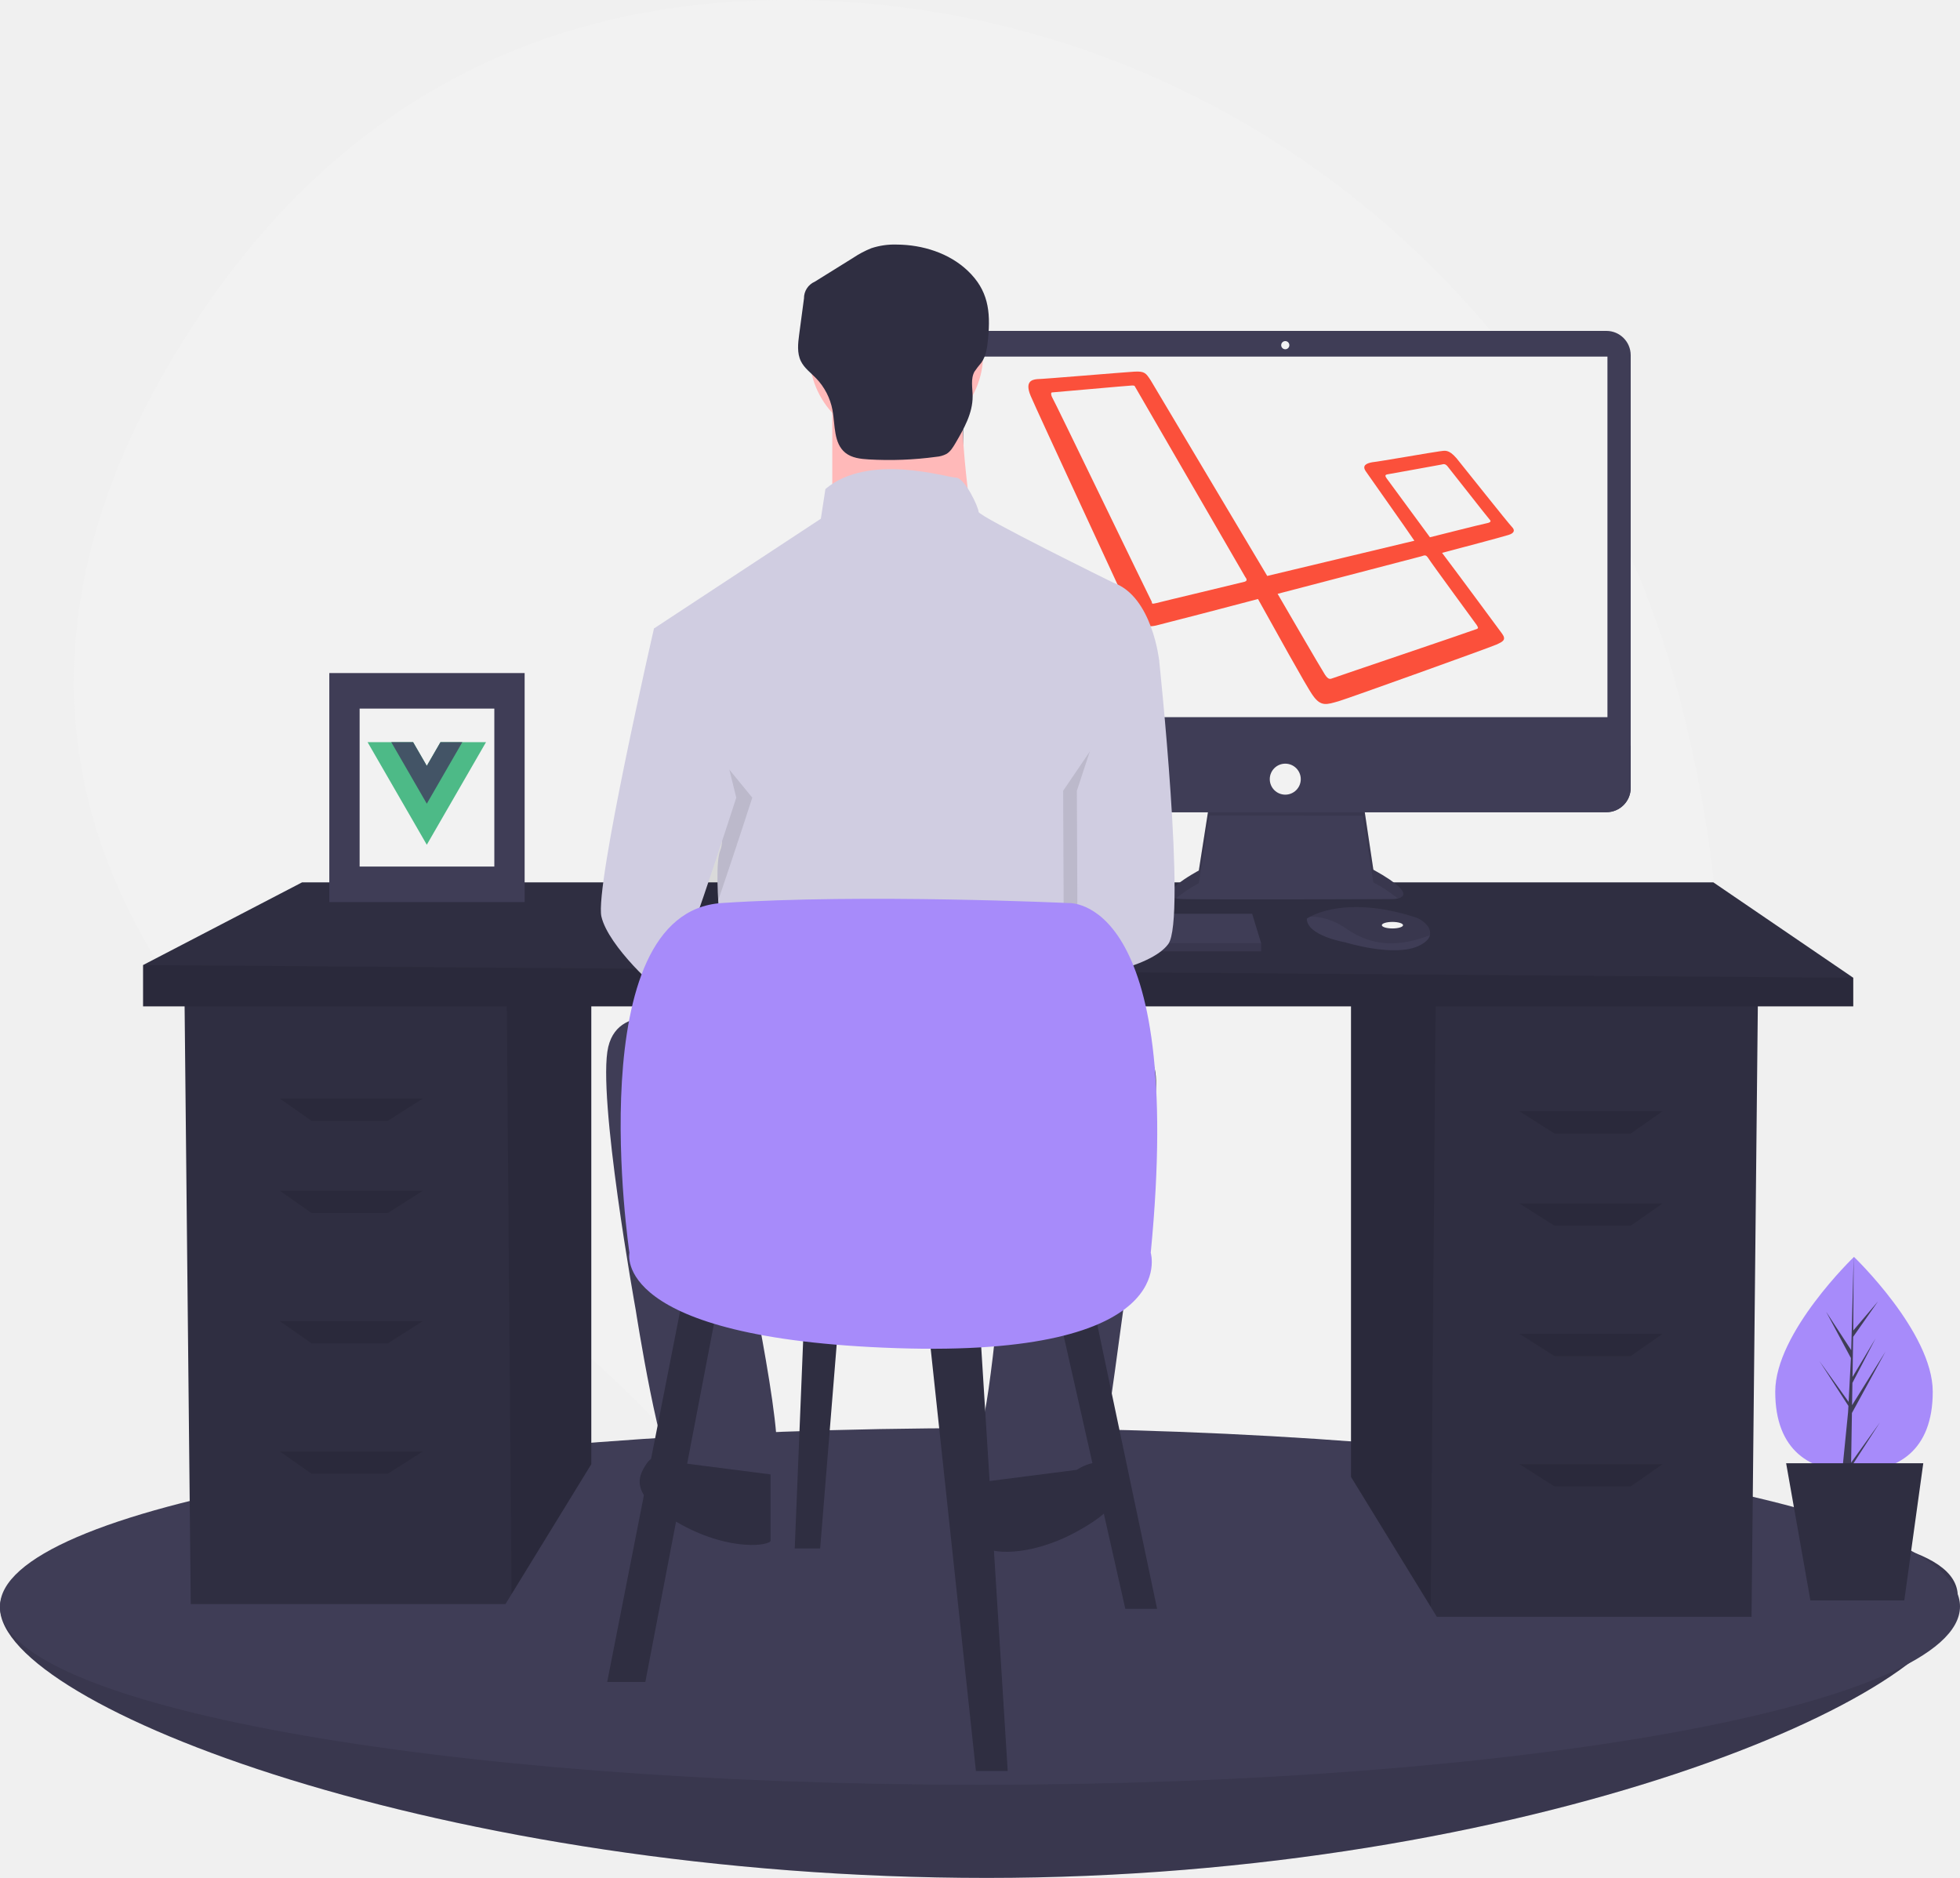
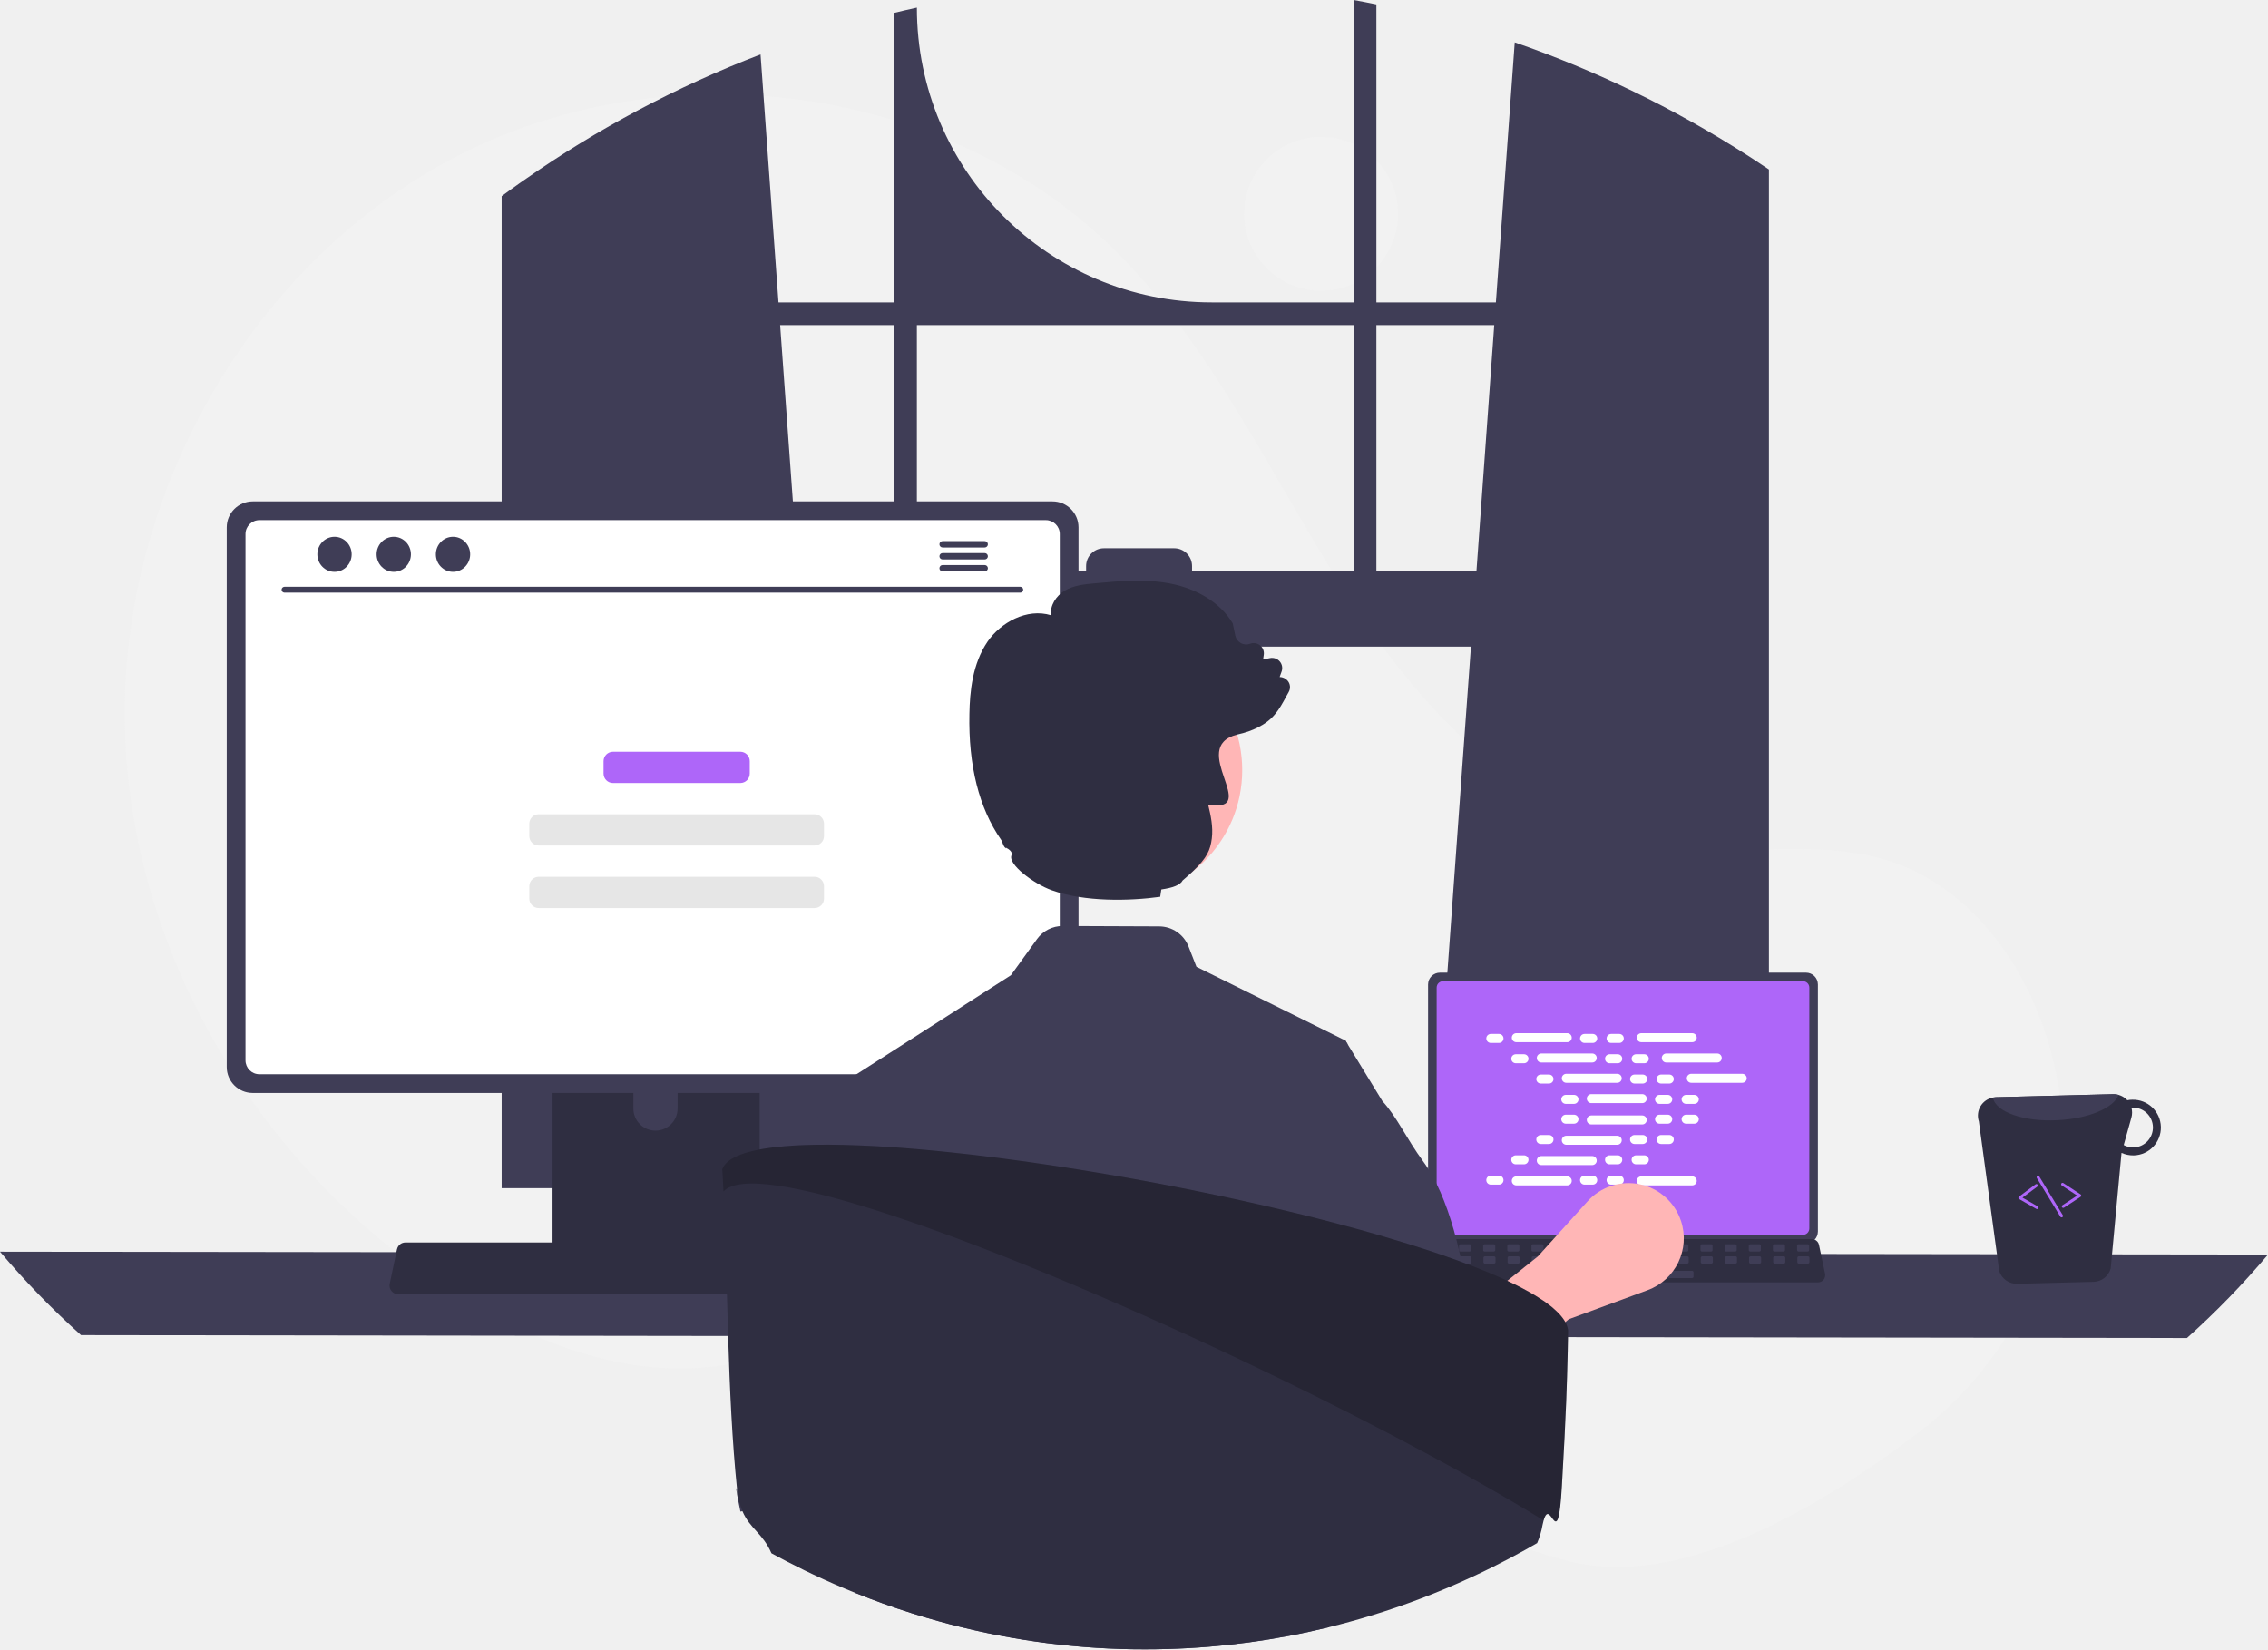
- <svg xmlns="http://www.w3.org/2000/svg" data-name="Layer 1" width="863" height="826.714" viewBox="0 0 863 826.714">
-   <path d="M908.585,346.03C863.668,169.408,708.468,41.912,526.296,36.799,429.988,34.095,328.644,66.036,254.859,177.81c-131.9,199.808,8.106,337.882,105.713,403.492a610.758,610.758,0,0,1,126.241,113.465c65.931,78.238,192.767,175.459,343.823,23.128C940.122,607.486,938.503,463.677,908.585,346.03Z" transform="translate(-168.5 -36.64287)" fill="#f2f2f2" />
-   <path d="M1030.5,739.357c0,43.354-189.189,124-427.5,124s-434.5-75.646-434.5-119,196.189-38,434.5-38S1030.5,696.003,1030.5,739.357Z" transform="translate(-168.5 -36.64287)" fill="#3f3d56" />
-   <path d="M1030.5,739.357c0,43.354-189.189,124-427.5,124s-434.5-75.646-434.5-119,196.189-38,434.5-38S1030.5,696.003,1030.5,739.357Z" transform="translate(-168.5 -36.64287)" opacity="0.1" />
-   <ellipse cx="431.5" cy="707.214" rx="431.5" ry="78.5" fill="#3f3d56" />
-   <polygon points="594.859 440.238 594.859 650.182 629.976 707.413 632.649 711.766 771.212 711.766 774.011 440.238 594.859 440.238" fill="#2f2e41" />
-   <polygon points="594.859 440.238 594.859 650.182 629.976 707.413 632.131 440.238 594.859 440.238" opacity="0.1" />
-   <polygon points="260.348 434.639 260.348 644.583 225.231 701.814 222.558 706.167 83.994 706.167 81.195 434.639 260.348 434.639" fill="#2f2e41" />
-   <polygon points="260.348 434.639 260.348 644.583 225.231 701.814 223.075 434.639 260.348 434.639" opacity="0.1" />
-   <polygon points="816 430.44 816 443.037 63 443.037 63 424.842 132.981 388.452 754.416 388.452 816 430.44" fill="#2f2e41" />
-   <polygon points="816 430.44 816 443.037 63 443.037 63 424.842 816 430.44" opacity="0.1" />
-   <polygon points="170.771 493.424 137.18 493.424 123.184 483.626 186.167 483.626 170.771 493.424" opacity="0.1" />
-   <polygon points="170.771 534.013 137.18 534.013 123.184 524.215 186.167 524.215 170.771 534.013" opacity="0.1" />
-   <polygon points="170.771 591.398 137.18 591.398 123.184 581.6 186.167 581.6 170.771 591.398" opacity="0.1" />
-   <polygon points="170.771 648.782 137.18 648.782 123.184 638.985 186.167 638.985 170.771 648.782" opacity="0.1" />
-   <polygon points="684.435 499.022 718.026 499.022 732.022 489.225 669.039 489.225 684.435 499.022" opacity="0.1" />
-   <polygon points="684.435 539.611 718.026 539.611 732.022 529.814 669.039 529.814 684.435 539.611" opacity="0.1" />
-   <polygon points="684.435 596.996 718.026 596.996 732.022 587.199 669.039 587.199 684.435 596.996" opacity="0.1" />
-   <polygon points="684.435 654.381 718.026 654.381 732.022 644.583 669.039 644.583 684.435 654.381" opacity="0.1" />
-   <path d="M701.016,390.069,696.347,419.877s-22.984,12.21-6.823,12.569,92.296,0,92.296,0,14.724,0-8.619-12.929l-4.669-31.244Z" transform="translate(-168.5 -36.64287)" fill="#3f3d56" />
-   <path d="M686.273,432.123a63.569,63.569,0,0,1,10.074-6.669l4.669-29.808,67.516.064,4.669,29.385a61.304,61.304,0,0,1,10.788,7.099c2.998-.684,6.274-3.226-10.788-12.676l-4.669-31.244-67.516,1.796L696.347,419.877S677.034,430.139,686.273,432.123Z" transform="translate(-168.5 -36.64287)" opacity="0.1" />
-   <rect x="413.824" y="145.672" width="304.18" height="211.885" rx="10.695" fill="#3f3d56" />
-   <rect x="424.059" y="156.984" width="283.71" height="158.734" fill="#f2f2f2" />
-   <circle cx="565.914" cy="151.957" r="1.796" fill="#f2f2f2" />
-   <path d="M886.505,364.931v18.574a10.693,10.693,0,0,1-10.695,10.695H593.019a10.693,10.693,0,0,1-10.695-10.695v-18.574Z" transform="translate(-168.5 -36.64287)" fill="#3f3d56" />
-   <circle cx="565.914" cy="343.012" r="6.823" fill="#f2f2f2" />
-   <polygon points="555.281 415.196 555.281 418.788 362.071 418.788 362.071 415.915 362.337 415.196 367.099 402.268 551.331 402.268 555.281 415.196" fill="#3f3d56" />
-   <path d="M798.135,448.323c-.352,1.505-1.681,3.092-4.683,4.593-10.774,5.387-32.681-1.437-32.681-1.437s-16.879-2.873-16.879-10.415a13.468,13.468,0,0,1,1.48-.88c4.53-2.396,19.548-8.31,46.178.25a11.106,11.106,0,0,1,5.062,3.317A5.296,5.296,0,0,1,798.135,448.323Z" transform="translate(-168.5 -36.64287)" fill="#3f3d56" />
-   <path d="M798.135,448.323c-13.187,5.053-24.941,5.43-37.004-2.948-6.084-4.223-11.611-5.268-15.758-5.189,4.53-2.396,19.548-8.31,46.178.25a11.106,11.106,0,0,1,5.062,3.317A5.296,5.296,0,0,1,798.135,448.323Z" transform="translate(-168.5 -36.64287)" opacity="0.1" />
-   <ellipse cx="613.101" cy="407.296" rx="4.669" ry="1.437" fill="#f2f2f2" />
-   <polygon points="555.281 415.196 555.281 418.788 362.071 418.788 362.071 415.915 362.337 415.196 555.281 415.196" opacity="0.1" />
-   <path d="M834.194,268.594c-1.524-1.524-21.087-26.169-24.39-30.234-3.557-4.065-5.081-3.303-7.368-3.049s-26.931,4.573-29.725,4.827c-2.795.508-4.573,1.524-2.795,4.065,1.524,2.287,17.784,25.152,21.341,30.488l-64.786,15.498-51.321-86.128c-2.033-3.049-2.541-4.065-7.114-3.811s-40.396,3.303-42.937,3.303c-2.541.254-5.335,1.27-2.795,7.368s43.191,93.496,44.207,96.036,4.065,6.606,10.925,5.081c7.114-1.778,31.504-8.13,44.969-11.687,7.114,12.703,21.341,38.618,24.136,42.429,3.557,5.081,6.098,4.065,11.433,2.541,4.319-1.27,66.565-23.628,69.359-24.898s4.573-2.033,2.541-4.827c-1.524-2.033-17.784-24.136-26.423-35.569,5.843-1.524,26.931-7.114,29.217-7.876,2.541-.762,3.049-2.033,1.524-3.557ZM716.562,292.73c-.762.254-37.093,8.892-38.872,9.4-2.033.508-2.033.254-2.033-.508-.508-.762-43.191-89.176-43.953-90.193-.508-1.016-.508-2.033,0-2.033s34.299-3.049,35.315-3.049c1.27,0,1.016.254,1.524,1.016,0,0,47.51,82.063,48.272,83.333,1.016,1.27.508,1.778-.254,2.033Zm102.134,19.055c.508,1.016,1.27,1.524-.762,2.033-1.778.762-61.229,20.833-62.5,21.341s-2.033.762-3.557-1.524-20.833-35.569-20.833-35.569l63.262-16.514c1.524-.508,2.033-.762,3.049.762,1.016,1.778,20.833,28.709,21.341,29.471Zm4.065-44.715c-1.524.254-24.644,6.098-24.644,6.098l-19.055-25.915c-.508-.762-1.016-1.524.254-1.778s22.866-4.065,23.882-4.319,1.778-.508,3.049,1.27c1.27,1.524,17.53,22.358,18.293,23.12s-.254,1.27-1.778,1.524Z" transform="translate(-168.5 -36.64287)" fill="#fb503b" />
-   <circle cx="394.639" cy="155.895" r="38.247" fill="#ffb9b9" />
-   <path d="M534.957,211.661v60.389h62.402s-8.052-50.325-4.026-65.422Z" transform="translate(-168.5 -36.64287)" fill="#ffb9b9" />
-   <path d="M658.756,293.187s-59.383-29.188-59.383-31.201-6.039-15.097-10.065-15.097-38.247-11.071-57.37,5.032l-2.013,13.084-73.474,48.312,20.13,73.474s13.084,14.091,9.058,24.156,3.019,61.396,3.019,61.396l158.019-5.032V398.868s5.032-16.104,8.052-21.136,0-20.13,0-20.13l24.156-30.195S675.866,299.225,658.756,293.187Z" transform="translate(-168.5 -36.64287)" fill="#d0cde1" />
-   <path d="M458.967,337.975l4.529-24.659S437.328,427.05,440.347,440.134s25.162,33.214,28.182,34.221,31.201-86.558,31.201-86.558Z" transform="translate(-168.5 -36.64287)" opacity="0.1" />
-   <path d="M473.561,310.297l-17.11,3.019S430.282,427.05,433.302,440.134s25.162,33.214,28.182,34.221,31.201-86.558,31.201-86.558Z" transform="translate(-168.5 -36.64287)" fill="#d0cde1" />
-   <path d="M664.291,344.014l8.555-16.607s12.078,113.734,4.026,124.805-39.903,15.214-39.903,15.214l-.357-82.649Z" transform="translate(-168.5 -36.64287)" opacity="0.1" />
-   <path d="M665.801,314.323l13.084,13.084s12.078,113.734,4.026,124.805-39.903,15.214-39.903,15.214l-.357-82.649Z" transform="translate(-168.5 -36.64287)" fill="#d0cde1" />
-   <path d="M470.542,487.439s-29.188-11.071-34.221,10.065S448.399,613.251,448.399,613.251s11.071,71.461,18.117,73.474,38.247,3.019,43.279-6.039-15.097-101.656-15.097-101.656l116.753-2.013s-7.045,80.519-11.071,87.565-4.026,31.201,0,31.201,48.312-2.013,51.331-8.052,20.13-141.915,20.13-141.915,14.091-47.305-2.013-44.286S470.542,487.439,470.542,487.439Z" transform="translate(-168.5 -36.64287)" fill="#3f3d56" />
-   <path d="M642.652,683.705s10.065-7.045,15.097,0,7.045,15.097-15.097,27.175-39.253,9.058-39.253,7.045V688.738Z" transform="translate(-168.5 -36.64287)" fill="#2f2e41" />
-   <path d="M468.529,680.686s-10.065-7.045-15.097,0S446.386,695.783,468.529,707.861s39.253,9.058,39.253,7.045V685.718Z" transform="translate(-168.5 -36.64287)" fill="#2f2e41" />
-   <path d="M563.387,144.312a32.348,32.348,0,0,0-11.234,1.601,43.428,43.428,0,0,0-8.003,4.234L527.265,160.648a7.908,7.908,0,0,0-4.766,7.37l-2.11,15.802c-.532,3.988-1.023,8.252.762,11.858,1.49,3.009,4.331,5.069,6.668,7.48a27.456,27.456,0,0,1,7.236,14.061c1.208,6.598.435,14.543,5.656,18.753,2.827,2.28,6.68,2.711,10.306,2.923a153.786,153.786,0,0,0,29.701-1.143,11.819,11.819,0,0,0,4.487-1.257c1.775-1.05,2.892-2.903,3.937-4.681,3.771-6.42,7.657-13.249,7.616-20.694-.02-3.683-.963-7.639.806-10.87a42.497,42.497,0,0,1,3.038-3.945c2.19-3.077,2.616-7.03,2.973-10.79,1.14-12.009-.052-21.147-8.902-29.606C586.41,148.011,574.654,144.385,563.387,144.312Z" transform="translate(-168.5 -36.64287)" fill="#2f2e41" />
-   <polygon points="300.937 569.703 267.346 740.458 284.141 740.458 316.333 572.503 300.937 569.703" fill="#2f2e41" />
-   <polygon points="408.708 583.7 429.703 779.648 443.699 779.648 431.102 578.101 408.708 583.7" fill="#2f2e41" />
-   <polygon points="466.093 578.101 495.485 708.267 509.481 708.267 481.489 575.302 466.093 578.101" fill="#2f2e41" />
-   <polygon points="354.123 578.101 349.924 681.674 361.121 681.674 369.519 578.101 354.123 578.101" fill="#2f2e41" />
-   <path d="M445.643,588.151s-22.394-149.76,40.589-153.959,152.559,0,152.559,0,51.786-4.199,36.39,153.959c0,0,13.996,46.188-111.97,41.989S445.643,588.151,445.643,588.151Z" transform="translate(-168.5 -36.64287)" fill="#a78bfa" />
-   <path d="M1019.5,649.308c0,26.115-15.525,35.234-34.676,35.234s-34.676-9.118-34.676-35.234,34.676-59.338,34.676-59.338S1019.5,623.193,1019.5,649.308Z" transform="translate(-168.5 -36.64287)" fill="#a78bfa" />
-   <polygon points="815.416 622.048 830.195 595.009 815.471 618.619 815.631 608.792 825.817 589.229 815.673 606.191 815.96 588.516 826.868 572.942 816.005 585.737 816.185 553.327 815.106 594.394 804.06 577.487 814.972 597.859 813.939 617.599 813.908 617.075 801.123 599.212 813.869 618.926 813.74 621.395 813.717 621.432 813.728 621.635 811.106 647.977 814.609 647.977 815.029 645.849 827.744 626.182 815.06 643.904 815.416 622.048" fill="#3f3d56" />
-   <polygon points="838.47 704.549 797.129 704.549 786.445 644.163 846.831 644.163 838.47 704.549" fill="#2f2e41" />
-   <rect x="145" y="296.3" width="86" height="100.828" fill="#3f3d56" />
-   <rect x="158.345" y="311.946" width="59.31" height="69.536" fill="#f2f2f2" />
-   <path d="M362.444,363.357l-6.023,10.431-6.023-10.431H330.343l26.079,45.17L382.5,363.357Z" transform="translate(-168.5 -36.64287)" fill="#4dba87" />
-   <path d="M362.444,363.357l-6.023,10.431-6.023-10.431H340.774l15.647,27.101,15.647-27.101Z" transform="translate(-168.5 -36.64287)" fill="#435466" />
+ <svg xmlns="http://www.w3.org/2000/svg" data-name="Layer 1" width="786.82" height="572.258" viewBox="0 0 786.82 572.258">
+   <circle cx="458.321" cy="74.182" r="26.701" fill="#f2f2f2" />
+   <path d="M872.038,661.023c39.688-30.229,58.644-81.025,46.776-129.482q-.442-1.806-.934-3.604c-7.867-28.763-27.332-56.101-55.7-65.291-23.82-7.717-49.82-1.783-74.669-4.851-48.781-6.024-86.601-45.494-113.211-86.819-26.611-41.325-47.062-87.583-82.422-121.724-58.285-56.275-153.362-68.391-225.627-31.76C293.987,254.121,247.955,335.391,249.918,416.386c1.963,80.995,50.046,158.432,119.875,199.517,25.652,15.093,55.321,25.785,84.848,22.044,25.62-3.246,48.899-17.013,74.399-21.1,40.091-6.426,79.927,11.701,114.603,32.824,34.676,21.123,68.17,46.16,107.574,55.952C789.478,715.131,836.881,687.801,872.038,661.023Z" transform="translate(-206.59 -163.8711)" fill="#f2f2f2" />
+   <path d="M815.016,219.191c-.87-.58-1.75-1.13-2.62-1.69a380.24,380.24,0,0,0-80.31-38.93l-6.54,90.22h-41.46v-103.39c-2.61-.54-5.24-1.05-7.87-1.53v104.92H626.946A102.27,102.27,0,0,1,524.676,166.521v-0c-2.64.57-5.26,1.18-7.88,1.83v100.44h-40.13l-6.23-86.03a380.858,380.858,0,0,0-81.94,43.53c-.44.3-.88.61-1.31.91-2.21,1.55-4.39,3.13-6.56,4.73v344.19h118.27l-2.09-28.95-11.5-158.95h231.59l-11.5,158.95-2.09,28.95h116.96v-353.45Q817.656,220.901,815.016,219.191Zm-298.22,142.78h-33.39l-6.17-85.3h39.56Zm159.42,0h-56.08v-1.69a6.18,6.18,0,0,0-6.19-6.18h-24.38a6.178,6.178,0,0,0-6.18,6.18v1.69h-58.71v-85.3h151.54Zm7.87,0v-85.3h40.89l-6.17,85.3Z" transform="translate(-206.59 -163.8711)" fill="#3f3d56" />
+   <path d="M206.59,598.162a289.003,289.003,0,0,0,28.12,28.95l730.58,1a289.003,289.003,0,0,0,28.12-28.95Z" transform="translate(-206.59 -163.8711)" fill="#3f3d56" />
+   <path d="M702.02,505.462v85.704a4.122,4.122,0,0,0,4.119,4.119H833.143a4.122,4.122,0,0,0,4.119-4.119v-85.704a4.124,4.124,0,0,0-4.119-4.115H706.139A4.124,4.124,0,0,0,702.02,505.462Z" transform="translate(-206.59 -163.8711)" fill="#3f3d56" />
+   <path d="M704.999,506.529V590.109a2.205,2.205,0,0,0,2.201,2.201H832.086a2.205,2.205,0,0,0,2.201-2.201V506.529a2.206,2.206,0,0,0-2.201-2.206H707.201A2.206,2.206,0,0,0,704.999,506.529Z" transform="translate(-206.59 -163.8711)" fill="#ae66f9" />
+   <path d="M699.364,607.881a2.47,2.47,0,0,0,1.943.93H837.299a2.502,2.502,0,0,0,2.446-3.016l-2.111-10.027a2.507,2.507,0,0,0-1.558-1.818,2.425,2.425,0,0,0-.888-.168H703.41a2.424,2.424,0,0,0-.888.168,2.507,2.507,0,0,0-1.558,1.818l-2.111,10.027A2.501,2.501,0,0,0,699.364,607.881Z" transform="translate(-206.59 -163.8711)" fill="#2f2e41" />
+   <rect x="830.034" y="595.588" width="4.188" height="2.513" rx="0.488" transform="translate(1457.666 1029.819) rotate(-180)" fill="#3f3d56" />
+   <rect x="821.657" y="595.588" width="4.188" height="2.513" rx="0.488" transform="translate(1440.912 1029.819) rotate(-180)" fill="#3f3d56" />
+   <rect x="813.28" y="595.588" width="4.188" height="2.513" rx="0.488" transform="translate(1424.158 1029.819) rotate(-180)" fill="#3f3d56" />
+   <rect x="804.903" y="595.588" width="4.188" height="2.513" rx="0.488" transform="translate(1407.404 1029.819) rotate(-180)" fill="#3f3d56" />
+   <rect x="796.526" y="595.588" width="4.188" height="2.513" rx="0.488" transform="translate(1390.65 1029.819) rotate(-180)" fill="#3f3d56" />
+   <rect x="788.149" y="595.588" width="4.188" height="2.513" rx="0.488" transform="translate(1373.896 1029.819) rotate(-180)" fill="#3f3d56" />
+   <rect x="779.772" y="595.588" width="4.188" height="2.513" rx="0.488" transform="translate(1357.142 1029.819) rotate(-180)" fill="#3f3d56" />
+   <rect x="771.395" y="595.588" width="4.188" height="2.513" rx="0.488" transform="translate(1340.388 1029.819) rotate(-180)" fill="#3f3d56" />
+   <rect x="763.018" y="595.588" width="4.188" height="2.513" rx="0.488" transform="translate(1323.634 1029.819) rotate(-180)" fill="#3f3d56" />
+   <rect x="754.641" y="595.588" width="4.188" height="2.513" rx="0.488" transform="translate(1306.88 1029.819) rotate(-180)" fill="#3f3d56" />
+   <rect x="746.264" y="595.588" width="4.188" height="2.513" rx="0.488" transform="translate(1290.126 1029.819) rotate(-180)" fill="#3f3d56" />
+   <rect x="737.887" y="595.588" width="4.188" height="2.513" rx="0.488" transform="translate(1273.372 1029.819) rotate(-180)" fill="#3f3d56" />
+   <rect x="729.51" y="595.588" width="4.188" height="2.513" rx="0.488" transform="translate(1256.618 1029.819) rotate(-180)" fill="#3f3d56" />
+   <rect x="721.133" y="595.588" width="4.188" height="2.513" rx="0.488" transform="translate(1239.865 1029.819) rotate(-180)" fill="#3f3d56" />
+   <rect x="712.756" y="595.588" width="4.188" height="2.513" rx="0.488" transform="translate(1223.111 1029.819) rotate(-180)" fill="#3f3d56" />
+   <rect x="704.379" y="595.588" width="4.188" height="2.513" rx="0.488" transform="translate(1206.357 1029.819) rotate(-180)" fill="#3f3d56" />
+   <rect x="830.133" y="599.777" width="4.188" height="2.513" rx="0.488" transform="translate(1457.864 1038.196) rotate(-180)" fill="#3f3d56" />
+   <rect x="821.756" y="599.777" width="4.188" height="2.513" rx="0.488" transform="translate(1441.11 1038.196) rotate(-180)" fill="#3f3d56" />
+   <rect x="813.379" y="599.777" width="4.188" height="2.513" rx="0.488" transform="translate(1424.356 1038.196) rotate(-180)" fill="#3f3d56" />
+   <rect x="805.002" y="599.777" width="4.188" height="2.513" rx="0.488" transform="translate(1407.602 1038.196) rotate(-180)" fill="#3f3d56" />
+   <rect x="796.625" y="599.777" width="4.188" height="2.513" rx="0.488" transform="translate(1390.848 1038.196) rotate(-180)" fill="#3f3d56" />
+   <rect x="788.248" y="599.777" width="4.188" height="2.513" rx="0.488" transform="translate(1374.094 1038.196) rotate(-180)" fill="#3f3d56" />
+   <rect x="779.871" y="599.777" width="4.188" height="2.513" rx="0.488" transform="translate(1357.34 1038.196) rotate(-180)" fill="#3f3d56" />
+   <rect x="771.494" y="599.777" width="4.188" height="2.513" rx="0.488" transform="translate(1340.586 1038.196) rotate(-180)" fill="#3f3d56" />
+   <rect x="763.117" y="599.777" width="4.188" height="2.513" rx="0.488" transform="translate(1323.832 1038.196) rotate(-180)" fill="#3f3d56" />
+   <rect x="754.74" y="599.777" width="4.188" height="2.513" rx="0.488" transform="translate(1307.078 1038.196) rotate(-180)" fill="#3f3d56" />
+   <rect x="746.363" y="599.777" width="4.188" height="2.513" rx="0.488" transform="translate(1290.324 1038.196) rotate(-180)" fill="#3f3d56" />
+   <rect x="737.986" y="599.777" width="4.188" height="2.513" rx="0.488" transform="translate(1273.57 1038.196) rotate(-180)" fill="#3f3d56" />
+   <rect x="729.609" y="599.777" width="4.188" height="2.513" rx="0.488" transform="translate(1256.816 1038.196) rotate(-180)" fill="#3f3d56" />
+   <rect x="721.232" y="599.777" width="4.188" height="2.513" rx="0.488" transform="translate(1240.062 1038.196) rotate(-180)" fill="#3f3d56" />
+   <rect x="712.855" y="599.777" width="4.188" height="2.513" rx="0.488" transform="translate(1223.309 1038.196) rotate(-180)" fill="#3f3d56" />
+   <rect x="704.478" y="599.777" width="4.188" height="2.513" rx="0.488" transform="translate(1206.555 1038.196) rotate(-180)" fill="#3f3d56" />
+   <rect x="760.604" y="604.803" width="33.508" height="2.513" rx="0.488" transform="translate(1348.126 1048.248) rotate(-180)" fill="#3f3d56" />
+   <rect x="515.631" y="358.737" width="5.966" height="3.122" rx="1.561" fill="#fff" />
+   <rect x="548.154" y="358.737" width="5.966" height="3.122" rx="1.561" fill="#fff" />
+   <rect x="557.369" y="358.737" width="5.966" height="3.122" rx="1.561" fill="#fff" />
+   <rect x="524.477" y="358.477" width="20.796" height="3.122" rx="1.561" fill="#fff" />
+   <rect x="567.841" y="358.477" width="20.796" height="3.122" rx="1.561" fill="#fff" />
+   <rect x="524.304" y="365.784" width="5.966" height="3.122" rx="1.561" fill="#fff" />
+   <rect x="556.827" y="365.784" width="5.966" height="3.122" rx="1.561" fill="#fff" />
+   <rect x="566.042" y="365.784" width="5.966" height="3.122" rx="1.561" fill="#fff" />
+   <rect x="533.15" y="365.523" width="20.796" height="3.122" rx="1.561" fill="#fff" />
+   <rect x="576.514" y="365.523" width="20.796" height="3.122" rx="1.561" fill="#fff" />
+   <rect x="532.977" y="372.83" width="5.966" height="3.122" rx="1.561" fill="#fff" />
+   <rect x="565.5" y="372.83" width="5.966" height="3.122" rx="1.561" fill="#fff" />
+   <rect x="574.715" y="372.83" width="5.966" height="3.122" rx="1.561" fill="#fff" />
+   <rect x="541.823" y="372.57" width="20.796" height="3.122" rx="1.561" fill="#fff" />
+   <rect x="585.187" y="372.57" width="20.796" height="3.122" rx="1.561" fill="#fff" />
+   <rect x="541.649" y="379.877" width="5.966" height="3.122" rx="1.561" fill="#fff" />
+   <rect x="574.172" y="379.877" width="5.966" height="3.122" rx="1.561" fill="#fff" />
+   <rect x="583.387" y="379.877" width="5.966" height="3.122" rx="1.561" fill="#fff" />
+   <rect x="550.496" y="379.617" width="20.796" height="3.122" rx="1.561" fill="#fff" />
+   <rect x="548.154" y="407.898" width="5.966" height="3.122" rx="1.561" fill="#fff" />
+   <rect x="557.369" y="407.898" width="5.966" height="3.122" rx="1.561" fill="#fff" />
+   <rect x="567.841" y="408.158" width="20.796" height="3.122" rx="1.561" fill="#fff" />
+   <rect x="515.631" y="407.898" width="5.966" height="3.122" rx="1.561" fill="#fff" />
+   <rect x="524.477" y="408.158" width="20.796" height="3.122" rx="1.561" fill="#fff" />
+   <rect x="524.304" y="400.851" width="5.966" height="3.122" rx="1.561" fill="#fff" />
+   <rect x="556.827" y="400.851" width="5.966" height="3.122" rx="1.561" fill="#fff" />
+   <rect x="566.042" y="400.851" width="5.966" height="3.122" rx="1.561" fill="#fff" />
+   <rect x="533.15" y="401.111" width="20.796" height="3.122" rx="1.561" fill="#fff" />
+   <rect x="532.977" y="393.804" width="5.966" height="3.122" rx="1.561" fill="#fff" />
+   <rect x="565.5" y="393.804" width="5.966" height="3.122" rx="1.561" fill="#fff" />
+   <rect x="574.715" y="393.804" width="5.966" height="3.122" rx="1.561" fill="#fff" />
+   <rect x="541.823" y="394.064" width="20.796" height="3.122" rx="1.561" fill="#fff" />
+   <rect x="541.649" y="386.758" width="5.966" height="3.122" rx="1.561" fill="#fff" />
+   <rect x="574.172" y="386.758" width="5.966" height="3.122" rx="1.561" fill="#fff" />
+   <rect x="583.387" y="386.758" width="5.966" height="3.122" rx="1.561" fill="#fff" />
+   <rect x="550.496" y="387.018" width="20.796" height="3.122" rx="1.561" fill="#fff" />
+   <path d="M711.507,654.353l-13.35-21.102,41.902-33.403,17.295-19.161a19.161,19.161,0,0,1,32.418,6.828h0a19.161,19.161,0,0,1-11.57,23.991l-27.349,10.075Z" transform="translate(-206.59 -163.8711)" fill="#ffb6b6" />
+   <path d="M398.28,501.352v102.56h71.85v-102.56a3.448,3.448,0,0,0-2.43-3.3,3.175,3.175,0,0,0-1.03-.16H401.75A3.463,3.463,0,0,0,398.28,501.352Zm28.04,35.24a7.67,7.67,0,0,1,15.34,0v11.9a7.67,7.67,0,0,1-15.34,0Z" transform="translate(-206.59 -163.8711)" fill="#2f2e41" />
+   <path d="M398.06,600.632v9.89a1.946,1.946,0,0,0,1.93,1.94h68.43a1.94,1.94,0,0,0,1.93-1.94v-9.89Z" transform="translate(-206.59 -163.8711)" fill="#3f3d56" />
+   <path d="M285.25,346.832V534.092a9.007,9.007,0,0,0,9,9h277.5a9.007,9.007,0,0,0,9-9V346.832a9.011,9.011,0,0,0-9-8.99H294.25A9.012,9.012,0,0,0,285.25,346.832Z" transform="translate(-206.59 -163.8711)" fill="#3f3d56" />
+   <path d="M291.76,349.162v182.62a4.818,4.818,0,0,0,4.81,4.81H569.44a4.818,4.818,0,0,0,4.81-4.81v-182.62a4.82,4.82,0,0,0-4.81-4.82H296.57A4.821,4.821,0,0,0,291.76,349.162Z" transform="translate(-206.59 -163.8711)" fill="#fff" />
+   <path d="M342.4,611.792a2.948,2.948,0,0,0,2.32,1.11h162.34a2.987,2.987,0,0,0,2.92-3.6l-2.52-11.97a2.993,2.993,0,0,0-1.86-2.17,2.895,2.895,0,0,0-1.06-.2H347.23a2.894,2.894,0,0,0-1.06.2,2.992,2.992,0,0,0-1.86,2.17l-2.52,11.97A2.985,2.985,0,0,0,342.4,611.792Z" transform="translate(-206.59 -163.8711)" fill="#2f2e41" />
+   <path d="M560.585,369.499H305.261a1.016,1.016,0,0,1,0-2.031H560.585a1.016,1.016,0,0,1,0,2.031Z" transform="translate(-206.59 -163.8711)" fill="#3f3d56" />
+   <ellipse cx="116.051" cy="192.33" rx="5.95" ry="6.083" fill="#3f3d56" />
+   <ellipse cx="136.607" cy="192.33" rx="5.95" ry="6.083" fill="#3f3d56" />
+   <ellipse cx="157.163" cy="192.33" rx="5.95" ry="6.083" fill="#3f3d56" />
+   <path d="M548.206,351.622h-14.6a1.105,1.105,0,0,0,0,2.21h14.6a1.105,1.105,0,0,0,0-2.21Z" transform="translate(-206.59 -163.8711)" fill="#3f3d56" />
+   <path d="M548.206,355.772h-14.6a1.105,1.105,0,0,0,0,2.21h14.6a1.105,1.105,0,0,0,0-2.21Z" transform="translate(-206.59 -163.8711)" fill="#3f3d56" />
+   <path d="M548.206,359.922h-14.6a1.105,1.105,0,0,0,0,2.21h14.6a1.105,1.105,0,0,0,0-2.21Z" transform="translate(-206.59 -163.8711)" fill="#3f3d56" />
+   <path d="M900.186,604.972a6.416,6.416,0,0,0,6.183,4.331l26.492-.682a6.329,6.329,0,0,0,5.981-4.657l3.749-40.087a9.794,9.794,0,0,0,4.238.871,9.661,9.661,0,1,0-.485-19.317,8.184,8.184,0,0,0-1.736.181,6.548,6.548,0,0,0-4.874-2.103l-40.751,1.052a5.853,5.853,0,0,0-1.005.125,6.365,6.365,0,0,0-4.873,8.265Zm43.173-43.817,2.668-9.553a6.506,6.506,0,0,0,.02-3.375c.129-0.0.244-.062.373-.062a6.91,6.91,0,0,1,.324,13.817A6.505,6.505,0,0,1,943.359,561.156Z" transform="translate(-206.59 -163.8711)" fill="#2f2e41" />
+   <path d="M897.978,544.686c.868,4.964,10.629,8.454,22.366,7.847,10.793-.497,19.617-4.287,21.234-8.778a6.025,6.025,0,0,0-1.844-.246l-40.751,1.052A5.853,5.853,0,0,0,897.978,544.686Z" transform="translate(-206.59 -163.8711)" fill="#3f3d56" />
+   <path d="M922.494,582.944a.497.497,0,0,0,.151-.066l5.753-3.766a.499.499,0,0,0,0-.836l-5.98-3.917a.5.5,0,1,0-.548.836l5.341,3.498-5.114,3.348a.5.5,0,0,0,.396.903Z" transform="translate(-206.59 -163.8711)" fill="#ae66f9" />
+   <path d="M913.408,583.363a.5.5,0,0,0,.126-.918l-5.303-3.04,5.126-3.807a.5.5,0,1,0-.596-.802l-5.739,4.263a.5.5,0,0,0,.049.835l5.965,3.42A.5.5,0,0,0,913.408,583.363Z" transform="translate(-206.59 -163.8711)" fill="#ae66f9" />
+   <path d="M921.922,586.244a.482.482,0,0,0,.137-.058.5.5,0,0,0,.168-.687l-8.155-13.408a.5.5,0,0,0-.854.521l8.155,13.408A.5.5,0,0,0,921.922,586.244Z" transform="translate(-206.59 -163.8711)" fill="#ae66f9" />
+   <rect x="209.385" y="260.827" width="50.719" height="10.846" rx="3.264" fill="#ae66f9" />
+   <rect x="183.626" y="282.519" width="102.236" height="10.846" rx="3.264" fill="#e6e6e6" />
+   <rect x="183.626" y="304.21" width="102.236" height="10.846" rx="3.264" fill="#e6e6e6" />
+   <path d="M497.301,540.717l.217.684.011.023,6.525,19.838,7.506,22.861,14.123,42.961.137,6.673v.023l1.049,53.684-2.909,7.278,3.274,11.932s-1.506-18.037-9.582-7.679c-4.574,5.886-9.925,11.91-14.317,17.556q9.6,3.884,19.507,7.027c1.426.456,2.863.89,4.301,1.323q.462.137.924.274a266.863,266.863,0,0,0,67.351,10.826c1.186.034,2.35.057,3.479.08.399.011.787.023,1.175.023,1.278.011,2.544.023,3.822.023q3.867,0,7.7-.114a266.853,266.853,0,0,0,56.091-7.586c-.125-7.586-.468-16.45-.958-25.918-.228-4.643-5.35-9.674-5.658-14.533-.217-3.65,4.381-7.084,4.141-10.792-1.551-22.827-3.491-14.064-4.928-30.229q-.222-2.379-.411-4.552c-.924-10.381-1.563-16.872-1.563-16.872l6.137-38.683,9.639-60.734-.742-1.221-.833-.411-50.844-25.165-2.761-7.073a10.979,10.979,0,0,0-10.141-6.947l-33.493-.137a10.931,10.931,0,0,0-8.909,4.529l-9.069,12.56Z" transform="translate(-206.59 -163.8711)" fill="#3f3d56" />
+   <path d="M533.407,617.525,525.82,633.758l-5.179,11.088-8.909,46.646-4.46,4.734L503.45,679.467l-39.998,8.881c-1.312-7.29-.351.247-1.161-7.75.228-.228.468-.456.707-.685.639-.593,1.175-1.152,1.164-1.688-.456-27.584.913-74.526,12.343-102.966a60.053,60.053,0,0,1,7.027-13.107c.228-.308.445-.616.662-.924,5.27-7.381,8.601-14.647,13.324-19.815v-.011a.53.53,0,0,0,.08-.08.157.157,0,0,0,.046-.034l32.443-17.203,1.392,39.105.992,28.109Z" transform="translate(-206.59 -163.8711)" fill="#3f3d56" />
+   <path d="M650.391,622.135l9.476,20.275,3.307,7.061,8.907,46.642,4.446,4.723,3.83-16.755,1.8-.369,32.459-6.722,9.461,30.046a17.984,17.984,0,0,0-3.261-22.506c-.646-.585-1.184-1.154-1.169-1.692.538-32.443-1.446-91.684-19.367-116.066-5.692-7.738-9.107-15.445-14.076-20.829-.015-.015-.015-.031-.031-.031L674.081,526.114l-.738-1.215-.831-.415Z" transform="translate(-206.59 -163.8711)" fill="#3f3d56" />
+   <circle id="a657ec4b-47ce-4d2a-9c58-81a811696ca9" data-name="Ellipse 5" cx="386.397" cy="267.201" r="44.558" fill="#ffb6b6" />
+   <path d="M653.212,399.948a3.759,3.759,0,0,0-2.69-1.19l.67-1.86a3.528,3.528,0,0,0-3.96-4.7l-2.44.47.23-1.63a3.534,3.534,0,0,0-4.73-3.82,3.766,3.766,0,0,1-3.24-.23,3.846,3.846,0,0,1-1.92-2.61l-.85-4.1-.09-.22c-4.14-6.9-12.1-11.92-21.84-13.76-8.67-1.65-17.56-.81-26.13-.02-3.4.32-7.24.68-10.44,2.64-2.72,1.68-5.02,5.04-4.55,8.43-8.45-2.59-17.51,2.58-22,9.1-5.32,7.76-6.19,17.48-6.33,25.08-.38,17.98,3.33,32.69,11,43.73.56.8.7,2.47,1.81,3.03l-.23-.37c1.24.62,2.5,1.62,2.03,2.69-1.35,3.08,7.62,9.89,13.94,12.14,11.53,4.11,26.86,3.76,37.64,2.28l.38-2.55c3.89-.53,6.63-1.54,7.4-3.12,1.36-1.16,2.52-2.2,3.53-3.16l.01-.01c.02-.02.06-.05.08-.07,4.87-4.67,6-7.33,6.51-11.38.49-3.97-.38-8-1.27-11.63,18.74,2.9-7.38-19.96,10.08-24.38a5.434,5.434,0,0,1,.61-.15c.51-.12,1.02-.24,1.51-.38a26.448,26.448,0,0,0,6.72-2.87c4.88-2.97,6.49-6.91,9.01-11.35A3.427,3.427,0,0,0,653.212,399.948Z" transform="translate(-206.59 -163.8711)" fill="#2f2e41" />
+   <path d="M750.582,625.308c-.01,1.75-.03,4.2-.11,7.23q-.015.63-.03,1.29c-.13,5.57-.26,10.24-.47,15.43-.01.36-.02.71-.04,1.07-.28,7.24-.72,15.67-1.48,29.02-1.41,24.66-3.87,3.39-6.34,12.04-.12.43-.25.94-.37,1.54a27.916,27.916,0,0,1-1.88,6.33c-1.31.78-2.66,1.53-3.99,2.28-3.79,2.11-7.64,4.14-11.52,6.07-2.18,1.08-4.37,2.14-6.57,3.16-.35.16-.69.32-1.03.47a270.887,270.887,0,0,1-34.75,13.26c-2.32.7-4.63,1.38-6.97,2.01-2.44.68-4.88,1.32-7.35,1.92a266.893,266.893,0,0,1-56.09,7.59c-2.55.08-5.12.11-7.7.11-1.28,0-2.54-.01-3.82-.02-.39,0-.78-.01-1.17-.02-1.13-.03-2.3-.05-3.48-.08a266.663,266.663,0,0,1-67.35-10.83l-.93-.27c-1.44-.44-2.87-.87-4.3-1.33q-9.9-3.135-19.51-7.02-7.335-2.955-14.5-6.34a.339.339,0,0,1-.12-.06c-1-.46-2.01-.94-3.01-1.43-.13-.07-.27-.14-.41-.21q-5.595-2.73-11.07-5.72c-3.07-7.05-7.39-8.4-10.07-14.6a25.874,25.874,0,0,1-1.68-5.74c0-.02-.01-.04-.01-.07.28,3.72-1.19-6.6-.01-.04-.01-.12-.02-.25-.03-.4-.03-.36-.07-.8-.13-1.35-3.43-33.49-3.21-71.79-4.7-103.35q-.15-3.06-.31-5.86c-.03-.62-.07-1.23-.11-1.83.07-.18.15-.37.24-.55a1.002,1.002,0,0,1,.07-.15,1.623,1.623,0,0,1,.1-.18c.02-.03.05-.07.07-.1a.917.917,0,0,1,.05-.1c.09-.14.19-.29.3-.43.05-.06.09-.11.14-.16a.808.808,0,0,1,.12-.14.637.637,0,0,1,.11-.13c.04-.04.08-.09.13-.14a.302.302,0,0,1,.08-.08,2.033,2.033,0,0,1,.26-.25,9.624,9.624,0,0,1,1.14-.9c.14-.09.29-.18.43-.28a19.135,19.135,0,0,1,3.17-1.52c.38-.14.76-.27,1.17-.41.15-.04.29-.09.44-.14.22-.07.44-.14.67-.19,1.14-.34,2.37-.63,3.7-.9.16-.03.33-.06.5-.1.24-.05.49-.09.74-.13.34-.06.69-.12,1.04-.18,2.97-.47,6.34-.82,10.06-1.05q.525-.03,1.05-.06c.41-.02.82-.04,1.24-.06.35-.02.71-.03,1.07-.04.35-.02.71-.03,1.08-.04,1.01-.03,2.05-.06,3.11-.08,3.02-.06,6.2-.04,9.54.03,1.55.04,3.13.08,4.75.15.11,0,.21.01.31.01,1.41.05,2.83.11,4.29.19,1.02.05,2.05.1,3.08.16.97.06,1.95.12,2.94.19.77.04,1.54.1,2.32.15.66.05,1.32.1,1.98.14l.9.06c.49.04.98.07,1.48.12,1.1.09,2.2.18,3.32.27,1.11.1,2.24.2,3.37.3s2.27.21,3.41.32c.12.01.23.02.34.03,1.04.11,2.08.21,3.13.32.24.02.49.04.73.07,1.001.101,2.022.218,3.032.326.31.033.618.066.929.1.791.086,1.572.161,2.368.254,1.05.12,2.12.23,3.16.37.81.09,1.62.18,2.43.28,1.27.15,2.56.31,3.85.48.49.06.98.12,1.47.19,3.68.46,7.4.97,11.18,1.5,5.73.81,11.55,1.69,17.41,2.64q8.805,1.425,17.71,3.01c1.5.27,3,.54,4.51.82q1.02.195,2.04.39c1.16.21,2.32.43,3.48.65,1.16.22,2.32.44,3.48.67,1.38.27,2.77.54,4.15.81,9.09,1.8,18.13,3.72,26.95,5.73,1.45.33,2.9.67,4.34,1q4.32,1.005,8.56,2.04c.78.18,1.55.37,2.32.56,1.92.48,3.84.96,5.73,1.45l.33.09c1.39.34,2.75.69,4.11,1.05q4.815,1.26,9.47,2.55,3.09.855,6.11,1.73c3.01.87,5.96,1.75,8.83,2.64.71.22,1.42.44,2.12.65,2.1.65,4.17,1.31,6.18,1.97,1.6.52,3.16,1.05,4.7,1.58q2.31.795,4.53,1.59c.95.34,1.89.7,2.83,1.04,1.35.5,2.68,1,3.98,1.5.4.15.79.31,1.18.46.25.11.49.2.73.3.47.19.95.37,1.41.56.47.18.93.37,1.39.57.45.18.91.37,1.35.56.45.18.89.37,1.33.57.37.15.73.31,1.08.47.71.31,1.42.62,2.11.94.34.16.68.31,1.02.47l.78.36c.11.06.22.11.33.16.25.12.51.25.76.37.58.27,1.15.56,1.71.83.75.38,1.48.76,2.18,1.13.71.38,1.4.76,2.06,1.13.11.06.21.12.32.18.15.08.3.17.45.25.51.29,1,.59,1.49.88.96.59,1.87,1.17,2.72,1.75.19.13.37.26.56.38.63.45,1.23.89,1.79,1.34,0,.01,0,.01.01.01.19.14.37.29.55.43.15.14.31.26.46.4.52.45,1,.88,1.44,1.32a5.667,5.667,0,0,1,.42.43,1.208,1.208,0,0,1,.16.16c.2.2.38.4.55.6a.553.553,0,0,1,.07.09c.24.28.46.56.67.84.1.14.21.28.3.42.12.17.24.35.34.52.09.14.17.29.25.43a7.257,7.257,0,0,1,.54,1.13,5.241,5.241,0,0,1,.27.82A5.844,5.844,0,0,1,750.582,625.308Z" transform="translate(-206.59 -163.8711)" fill="#2f2e41" />
+   <path d="M750.582,625.308c-.01,1.75-.03,4.2-.11,7.23-.01.42-.03.85-.04,1.29-.1,4.25-.25,9.5-.46,15.43-.01.36-.02.71-.04,1.07-.28,7.24-.72,15.67-1.48,29.02-1.41,24.66-3.87,3.39-6.34,12.04-6.86-4.22-14.38-8.64-22.42-13.18q-2.175-1.23-4.39-2.47c-16.08-8.97-34.04-18.37-52.79-27.68-.74-.37-1.49-.74-2.23-1.1-42.95-21.23-89.83-41.88-127.81-55.66-7.33-2.66-14.33-5.06-20.91-7.17-13.86-4.43-25.84-7.53-35.06-8.87-9.6-1.4-16.23-.9-18.91,1.99q-.15-3.06-.31-5.86-.06-.93-.12-1.83c.062-.165.142-.322.22-.48.011-.023.019-.047.03-.07a1.002,1.002,0,0,1,.07-.15,1.623,1.623,0,0,1,.1-.18,1.06,1.06,0,0,1,.12-.2c.09-.14.19-.29.3-.43a3.483,3.483,0,0,1,.26-.3.637.637,0,0,1,.11-.13c.04-.04.08-.09.13-.14a.302.302,0,0,1,.08-.08,2.033,2.033,0,0,1,.26-.25,9.624,9.624,0,0,1,1.14-.9c.14-.09.29-.18.43-.28a19.135,19.135,0,0,1,3.17-1.52c.38-.14.76-.27,1.17-.41.15-.04.29-.09.44-.14.22-.07.44-.14.67-.19,1.14-.34,2.37-.63,3.7-.9.4-.08.82-.16,1.24-.23.34-.06.69-.12,1.04-.18,2.97-.47,6.34-.82,10.06-1.05q.525-.03,1.05-.06c.41-.02.82-.04,1.24-.06.35-.02.71-.03,1.07-.04.35-.02.71-.03,1.08-.04,1.01-.03,2.05-.06,3.11-.08,3.02-.05,6.2-.03,9.54.04,1.55.03,3.13.08,4.75.15.1,0,.21.01.31.01,1.41.04,2.84.11,4.29.18,1.02.05,2.05.1,3.08.16.97.06,1.95.12,2.94.19.77.04,1.54.1,2.32.15.66.05,1.32.1,1.98.14.79.06,1.58.12,2.38.18,1.1.09,2.2.18,3.32.27,1.11.1,2.24.2,3.37.3s2.27.21,3.41.32c.12.01.23.02.34.03,1.04.11,2.08.21,3.13.32q8.73.885,17.97,2.07,5.52.705,11.18,1.51c5.73.81,11.55,1.69,17.41,2.63q8.805,1.425,17.71,3.01c1.5.27,3,.54,4.51.82q2.76.51,5.52,1.04c1.16.22,2.32.44,3.48.67,1.38.27,2.77.54,4.15.81,9.09,1.8,18.13,3.72,26.95,5.73,1.45.33,2.9.67,4.34,1q4.32,1.005,8.56,2.04c.78.19,1.55.38,2.32.57q2.895.72,5.73,1.44v.01c.11.02.22.05.33.08,1.38.35,2.75.7,4.11,1.06q4.815,1.26,9.47,2.54c2.06.58,4.1,1.15,6.11,1.73,3.01.88,5.96,1.76,8.83,2.64.71.22,1.42.44,2.12.65q3.15.99,6.18,1.97c1.6.52,3.16,1.05,4.7,1.58q2.31.795,4.53,1.59c.96.34,1.9.69,2.83,1.03,1.36.5,2.68,1,3.98,1.51.4.15.79.31,1.18.46.73.28,1.44.57,2.14.86.47.18.93.37,1.39.57.45.18.91.37,1.35.56.45.18.89.37,1.33.57.37.15.73.31,1.08.47.71.31,1.42.62,2.11.94.34.16.68.31,1.02.47l.78.36c.11.06.22.11.33.16.85.4,1.67.8,2.47,1.2.75.38,1.48.76,2.18,1.13.83.44,1.62.87,2.38,1.31.15.08.3.17.45.25.51.29,1,.59,1.49.88.96.59,1.87,1.17,2.72,1.75.84.58,1.62,1.15,2.35,1.72,0,.01,0,.01.01.01.35.28.69.56,1.01.83.52.45,1,.88,1.44,1.32a5.667,5.667,0,0,1,.42.43,1.208,1.208,0,0,1,.16.16c.21.23.42.46.62.69.24.28.46.56.67.84.1.14.21.28.3.42.12.17.24.35.34.52.09.14.17.29.25.43a7.257,7.257,0,0,1,.54,1.13,6.053,6.053,0,0,1,.27.82A5.844,5.844,0,0,1,750.582,625.308Z" transform="translate(-206.59 -163.8711)" opacity="0.2" />
</svg>
